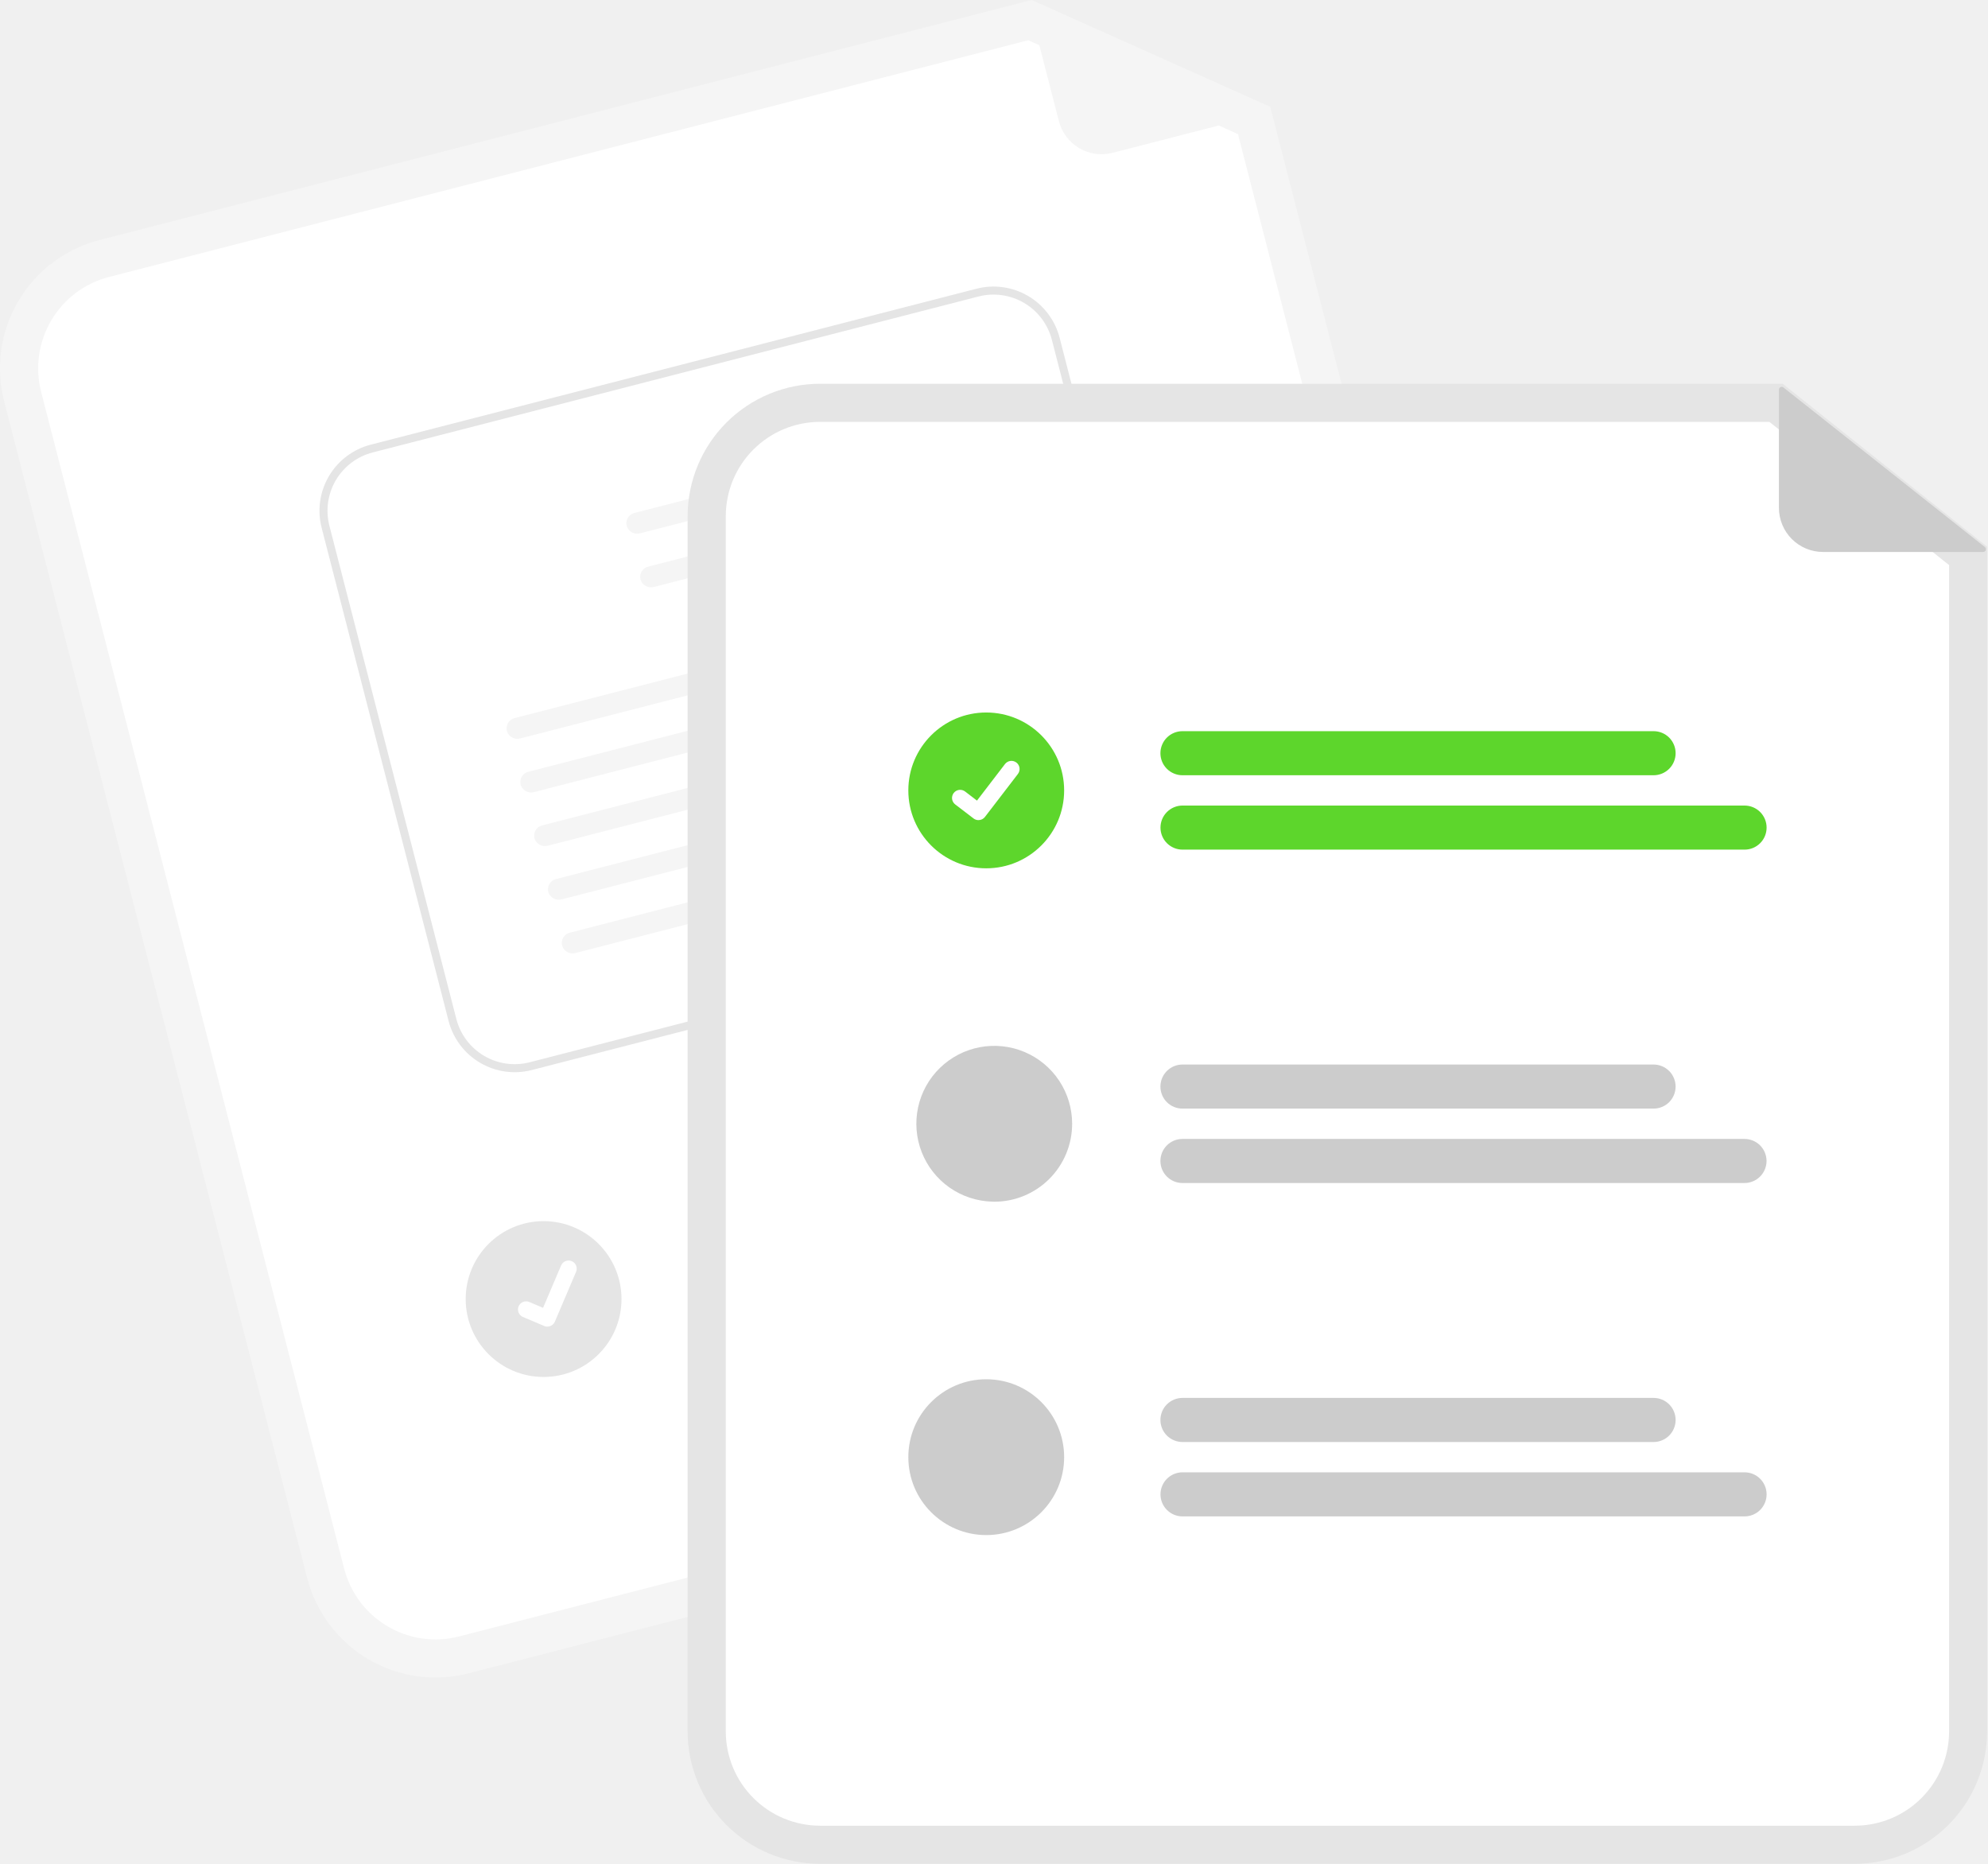
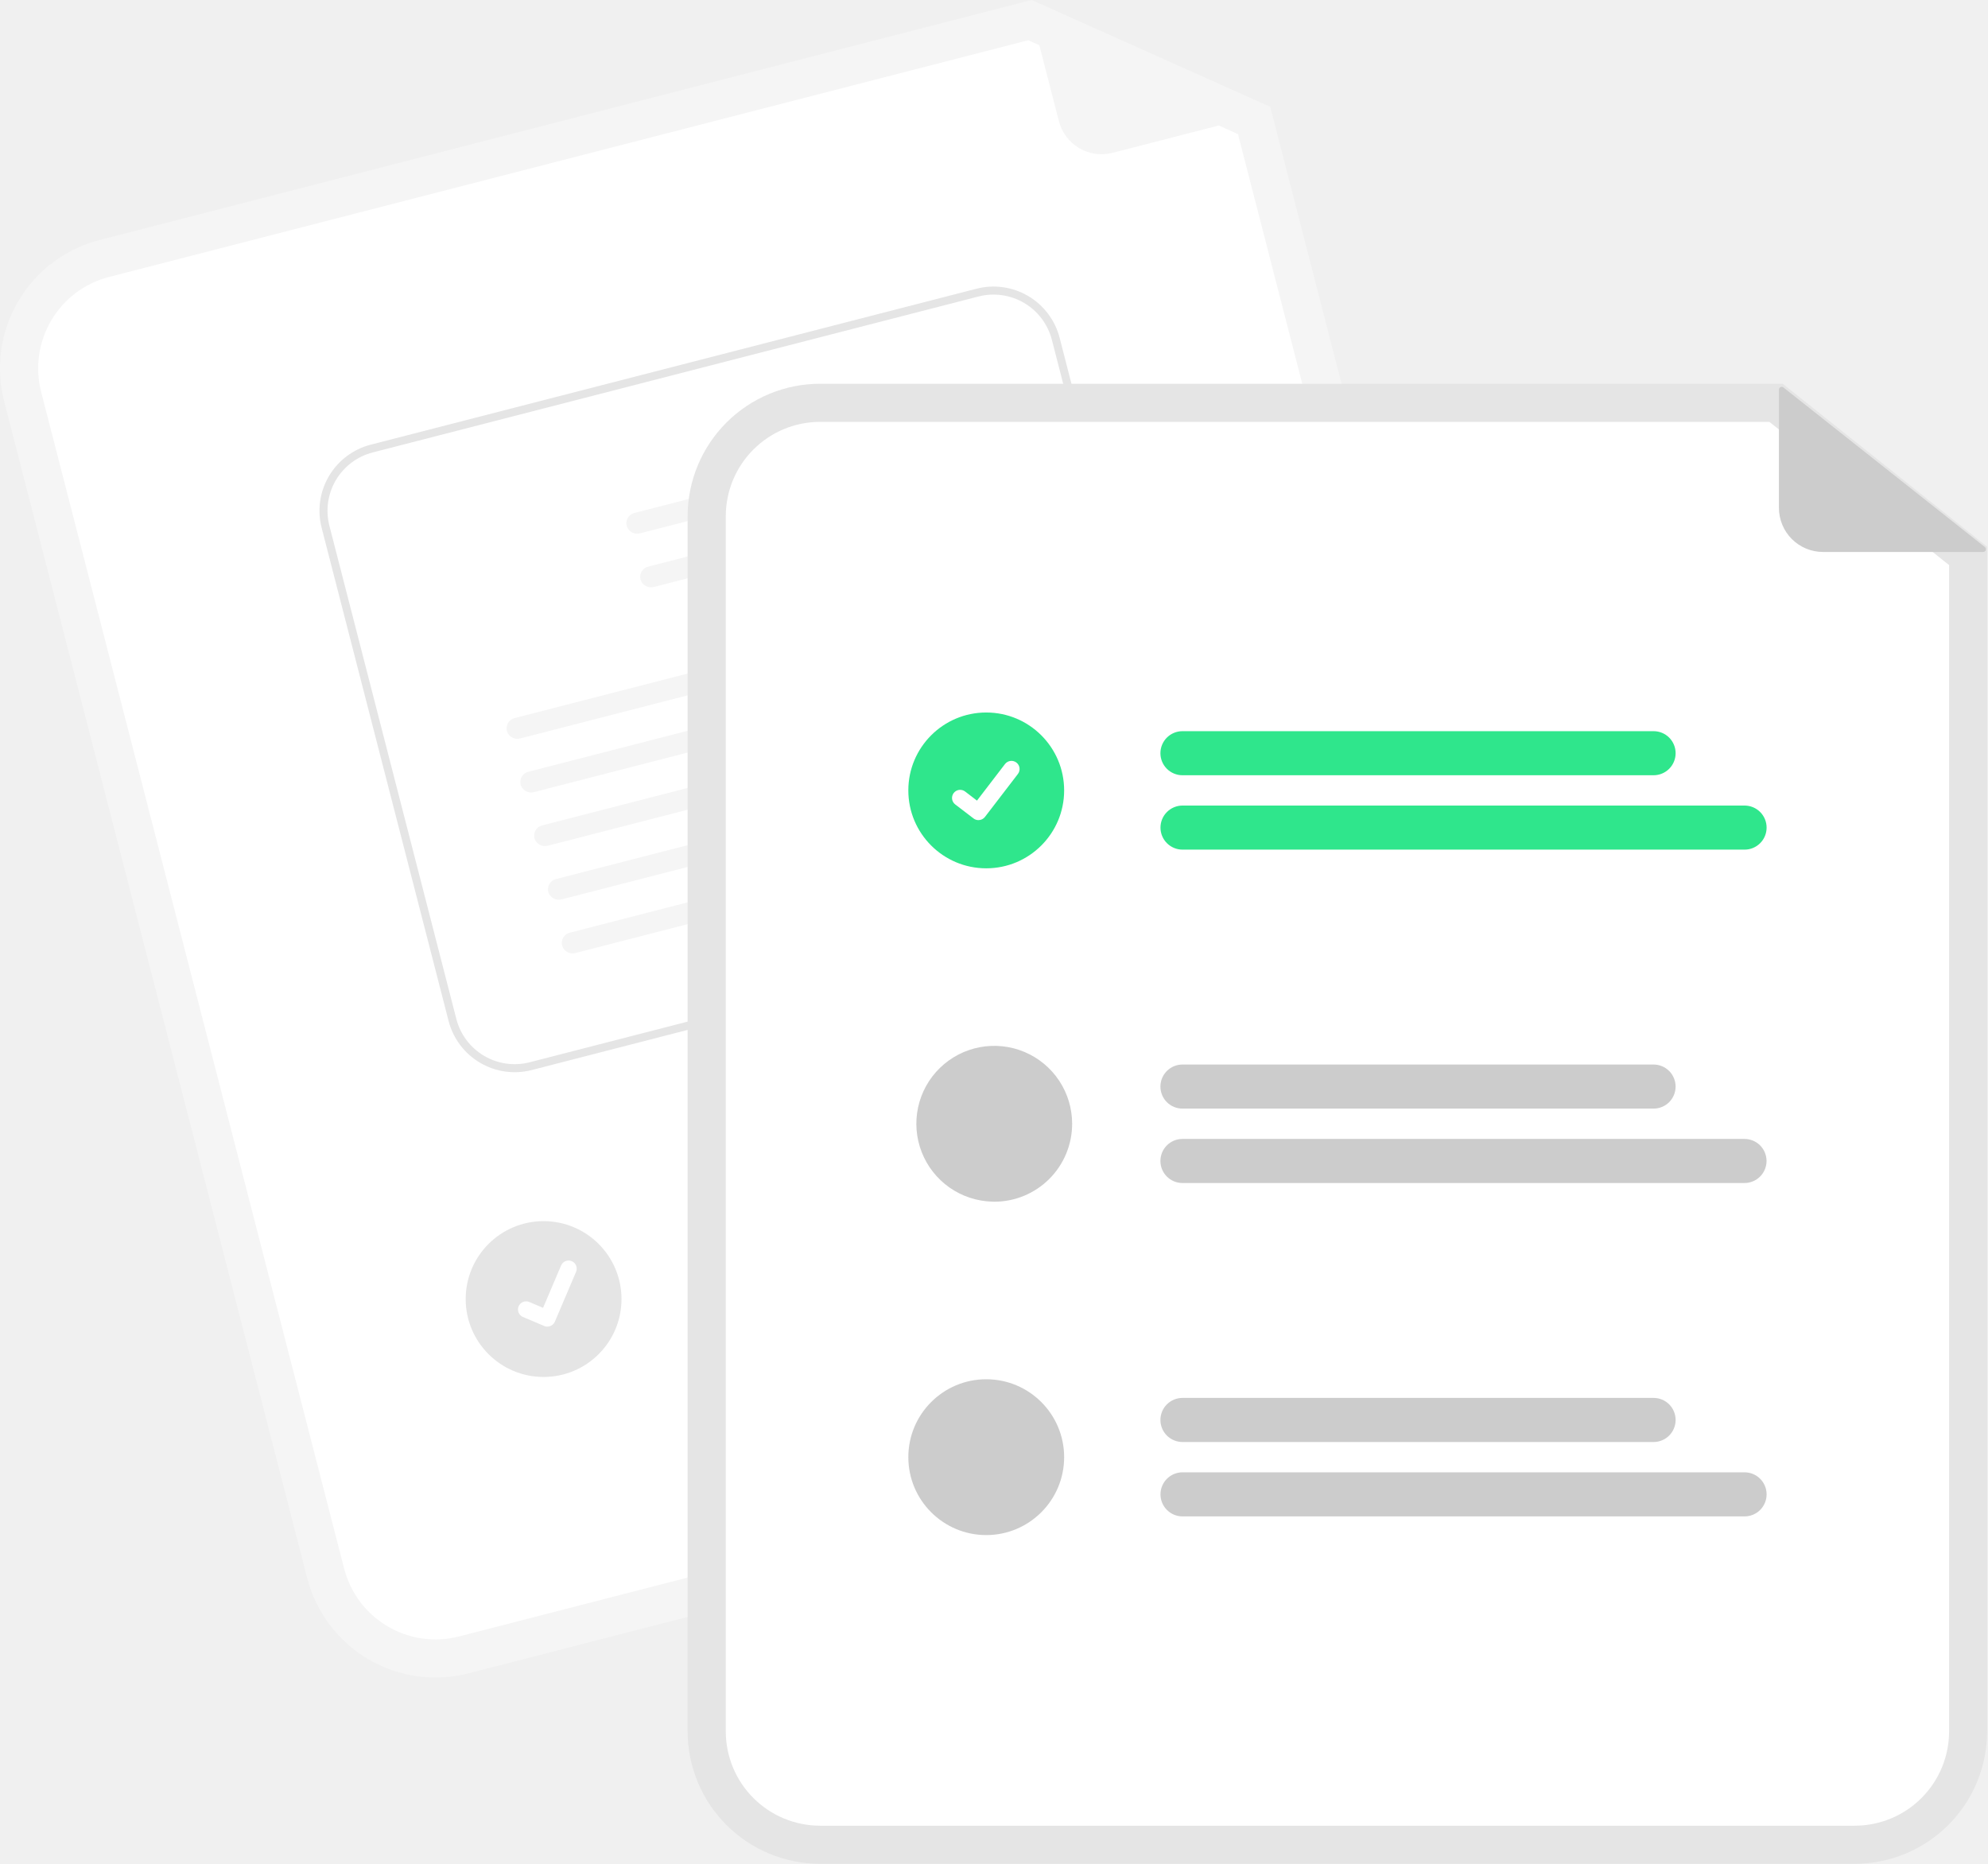
<svg xmlns="http://www.w3.org/2000/svg" width="128" height="120" viewBox="0 0 128 120" fill="none">
  <path d="M94.68 91.124L30.158 107.739C27.97 108.3 25.648 107.97 23.702 106.821C21.757 105.672 20.346 103.799 19.78 101.611L0.267 25.836C-0.294 23.647 0.036 21.325 1.185 19.38C2.334 17.434 4.207 16.024 6.395 15.458L66.422 0L81.786 6.878L100.808 80.746C101.369 82.934 101.039 85.256 99.89 87.202C98.741 89.147 96.868 90.558 94.68 91.124Z" fill="#F5F5F5" />
  <path d="M7.011 17.834C5.453 18.236 4.119 19.241 3.301 20.626C2.483 22.012 2.248 23.665 2.647 25.224L22.16 101C22.563 102.557 23.568 103.892 24.953 104.71C26.339 105.528 27.992 105.763 29.551 105.363L94.073 88.748C95.63 88.345 96.965 87.341 97.783 85.955C98.601 84.57 98.836 82.916 98.436 81.358L79.709 8.634L66.207 2.59L7.011 17.834Z" fill="white" />
  <path d="M81.62 7.269L71.635 9.84C70.906 10.028 70.132 9.918 69.484 9.536C68.836 9.153 68.366 8.528 68.178 7.8L66.279 0.424C66.271 0.392 66.272 0.358 66.282 0.326C66.292 0.294 66.311 0.266 66.336 0.245C66.362 0.223 66.393 0.209 66.426 0.204C66.459 0.2 66.492 0.204 66.523 0.218L81.648 6.935C81.682 6.95 81.71 6.975 81.729 7.007C81.748 7.038 81.756 7.075 81.753 7.112C81.75 7.149 81.735 7.183 81.712 7.212C81.688 7.24 81.656 7.26 81.62 7.269Z" fill="#F5F5F5" />
  <path d="M76.364 71.98L46.988 79.544C46.807 79.591 46.62 79.601 46.435 79.575C46.251 79.549 46.073 79.487 45.912 79.392C45.752 79.297 45.612 79.172 45.5 79.023C45.388 78.874 45.306 78.704 45.26 78.524C45.213 78.343 45.203 78.155 45.229 77.971C45.255 77.786 45.317 77.609 45.412 77.448C45.507 77.288 45.632 77.148 45.781 77.036C45.93 76.924 46.1 76.842 46.28 76.796L75.656 69.231C75.837 69.184 76.024 69.174 76.209 69.2C76.393 69.226 76.571 69.288 76.731 69.383C76.892 69.478 77.032 69.603 77.144 69.752C77.256 69.901 77.338 70.071 77.384 70.251C77.431 70.432 77.441 70.62 77.415 70.804C77.389 70.989 77.327 71.166 77.232 71.327C77.137 71.487 77.012 71.627 76.863 71.739C76.714 71.851 76.544 71.933 76.364 71.98Z" fill="#CCCCCC" />
  <path d="M83.236 75.158L48.191 84.182C47.827 84.276 47.44 84.222 47.116 84.03C46.791 83.839 46.557 83.526 46.463 83.162C46.369 82.797 46.424 82.411 46.615 82.087C46.806 81.762 47.119 81.528 47.483 81.434L82.528 72.409C82.892 72.316 83.279 72.371 83.603 72.562C83.927 72.754 84.161 73.066 84.255 73.43C84.349 73.794 84.294 74.181 84.103 74.505C83.912 74.829 83.6 75.064 83.236 75.158Z" fill="#CCCCCC" />
  <path d="M35 88.655C37.77 88.655 40.016 86.409 40.016 83.639C40.016 80.869 37.77 78.623 35 78.623C32.23 78.623 29.984 80.869 29.984 83.639C29.984 86.409 32.23 88.655 35 88.655Z" fill="#E5E5E5" />
  <path d="M73.244 58.853L34.23 68.896C33.102 69.185 31.906 69.014 30.904 68.422C29.902 67.831 29.175 66.865 28.884 65.739L20.708 33.977C20.419 32.849 20.589 31.653 21.181 30.651C21.773 29.649 22.738 28.922 23.865 28.631L62.879 18.588C64.007 18.299 65.203 18.47 66.205 19.061C67.207 19.653 67.934 20.619 68.225 21.745L76.401 53.507C76.69 54.634 76.52 55.83 75.928 56.833C75.336 57.835 74.371 58.561 73.244 58.853Z" fill="white" />
  <path d="M73.244 58.853L34.23 68.896C33.102 69.185 31.906 69.014 30.904 68.422C29.902 67.831 29.175 66.865 28.884 65.739L20.708 33.977C20.419 32.849 20.589 31.653 21.181 30.651C21.773 29.649 22.738 28.922 23.865 28.631L62.879 18.588C64.007 18.299 65.203 18.47 66.205 19.061C67.207 19.653 67.934 20.619 68.225 21.745L76.401 53.507C76.69 54.634 76.52 55.83 75.928 56.833C75.336 57.835 74.371 58.561 73.244 58.853ZM23.994 29.131C23 29.388 22.148 30.029 21.625 30.914C21.103 31.798 20.953 32.853 21.208 33.848L29.384 65.61C29.641 66.604 30.282 67.456 31.166 67.978C32.051 68.5 33.106 68.65 34.101 68.395L73.115 58.353C74.109 58.096 74.961 57.455 75.483 56.57C76.006 55.686 76.156 54.63 75.901 53.636L67.725 21.874C67.468 20.88 66.827 20.028 65.942 19.506C65.058 18.984 64.003 18.834 63.008 19.088L23.994 29.131Z" fill="#E5E5E5" />
  <path d="M60.904 29.268L41.214 34.336C41.042 34.384 40.858 34.365 40.699 34.283C40.541 34.2 40.419 34.061 40.36 33.892C40.332 33.804 40.322 33.712 40.331 33.62C40.341 33.528 40.369 33.439 40.413 33.358C40.458 33.278 40.519 33.207 40.592 33.151C40.665 33.094 40.749 33.053 40.838 33.03L60.881 27.871C61.691 28.281 61.478 29.12 60.904 29.268Z" fill="#F5F5F5" />
  <path d="M61.795 32.721L42.105 37.79C41.932 37.838 41.748 37.819 41.59 37.736C41.431 37.654 41.31 37.514 41.25 37.346C41.222 37.258 41.213 37.165 41.222 37.073C41.231 36.982 41.259 36.893 41.304 36.812C41.349 36.731 41.41 36.66 41.483 36.604C41.556 36.548 41.639 36.507 41.729 36.484L61.772 31.324C62.581 31.735 62.369 32.574 61.795 32.721Z" fill="#F5F5F5" />
  <path d="M63.55 39.807L33.499 47.543C33.327 47.591 33.143 47.572 32.984 47.49C32.826 47.407 32.704 47.268 32.645 47.099C32.617 47.011 32.608 46.918 32.617 46.827C32.626 46.735 32.654 46.646 32.699 46.565C32.743 46.484 32.804 46.414 32.877 46.357C32.95 46.301 33.034 46.26 33.123 46.237L63.527 38.41C64.337 38.821 64.124 39.66 63.55 39.807Z" fill="#F5F5F5" />
  <path d="M64.436 43.262L34.386 50.998C34.214 51.046 34.03 51.027 33.871 50.944C33.713 50.862 33.591 50.722 33.532 50.554C33.504 50.466 33.494 50.373 33.503 50.282C33.513 50.19 33.541 50.101 33.585 50.02C33.63 49.939 33.691 49.868 33.764 49.812C33.837 49.756 33.921 49.715 34.01 49.692L64.414 41.865C65.224 42.276 65.01 43.115 64.436 43.262Z" fill="#F5F5F5" />
  <path d="M65.327 46.715L35.276 54.45C35.104 54.498 34.92 54.479 34.762 54.397C34.603 54.315 34.482 54.175 34.422 54.007C34.394 53.919 34.385 53.826 34.394 53.734C34.403 53.642 34.431 53.553 34.476 53.473C34.521 53.392 34.581 53.321 34.654 53.265C34.727 53.208 34.811 53.167 34.901 53.144L65.305 45.318C66.114 45.728 65.901 46.567 65.327 46.715Z" fill="#F5F5F5" />
  <path d="M66.218 50.169L36.167 57.905C35.995 57.953 35.811 57.934 35.652 57.851C35.494 57.769 35.372 57.63 35.313 57.461C35.285 57.373 35.275 57.28 35.285 57.188C35.294 57.097 35.322 57.008 35.367 56.927C35.411 56.846 35.472 56.776 35.545 56.719C35.618 56.663 35.702 56.622 35.791 56.599L66.195 48.772C67.005 49.182 66.792 50.022 66.218 50.169Z" fill="#F5F5F5" />
  <path d="M67.108 53.623L37.058 61.358C36.886 61.406 36.702 61.387 36.543 61.304C36.384 61.222 36.263 61.083 36.203 60.914C36.176 60.826 36.166 60.733 36.175 60.642C36.185 60.55 36.212 60.461 36.257 60.38C36.302 60.299 36.363 60.229 36.436 60.172C36.509 60.116 36.593 60.075 36.682 60.052L67.086 52.225C67.895 52.636 67.682 53.475 67.108 53.623Z" fill="#F5F5F5" />
  <path d="M35.373 85.397C35.264 85.426 35.148 85.418 35.044 85.375L35.038 85.372L33.671 84.793C33.608 84.766 33.55 84.727 33.502 84.678C33.454 84.629 33.416 84.57 33.39 84.507C33.364 84.443 33.351 84.374 33.352 84.306C33.352 84.237 33.366 84.169 33.393 84.105C33.42 84.042 33.459 83.984 33.509 83.936C33.558 83.888 33.616 83.85 33.68 83.824C33.744 83.799 33.812 83.786 33.881 83.787C33.95 83.787 34.018 83.802 34.081 83.829L34.967 84.205L36.127 81.476C36.154 81.412 36.193 81.355 36.242 81.307C36.291 81.259 36.349 81.221 36.413 81.195C36.477 81.169 36.545 81.156 36.614 81.157C36.682 81.158 36.75 81.172 36.814 81.199L36.807 81.217L36.814 81.199C36.942 81.253 37.043 81.356 37.095 81.485C37.147 81.614 37.145 81.758 37.091 81.886L35.726 85.095C35.694 85.169 35.646 85.235 35.585 85.287C35.524 85.339 35.451 85.377 35.373 85.397L35.373 85.397Z" fill="white" />
  <path d="M119.422 120H52.795C50.536 119.998 48.37 119.099 46.772 117.501C45.175 115.904 44.276 113.738 44.273 111.478V33.23C44.276 30.971 45.175 28.805 46.772 27.207C48.37 25.61 50.536 24.711 52.795 24.708H114.781L127.944 35.2V111.478C127.942 113.738 127.043 115.904 125.446 117.501C123.848 119.099 121.682 119.998 119.422 120Z" fill="#E5E5E5" />
  <path d="M52.799 27.162C51.19 27.163 49.648 27.803 48.51 28.941C47.372 30.079 46.732 31.621 46.73 33.23V111.478C46.732 113.087 47.372 114.63 48.51 115.767C49.648 116.905 51.19 117.545 52.799 117.547H119.426C121.035 117.545 122.578 116.905 123.715 115.767C124.853 114.63 125.493 113.087 125.495 111.478V36.382L113.926 27.162H52.799Z" fill="white" />
-   <path d="M106.468 49.914H76.134C75.758 49.914 75.397 49.764 75.13 49.498C74.864 49.232 74.715 48.871 74.715 48.495C74.715 48.118 74.864 47.758 75.13 47.491C75.397 47.225 75.758 47.076 76.134 47.076H106.468C106.845 47.076 107.206 47.225 107.472 47.491C107.738 47.758 107.887 48.118 107.887 48.495C107.887 48.871 107.738 49.232 107.472 49.498C107.206 49.764 106.845 49.914 106.468 49.914Z" fill="#5DD62C" />
-   <path d="M112.324 54.703H76.136C75.76 54.703 75.4 54.553 75.134 54.287C74.868 54.021 74.719 53.66 74.719 53.284C74.719 52.908 74.868 52.548 75.134 52.282C75.4 52.016 75.76 51.866 76.136 51.865H112.324C112.511 51.865 112.696 51.901 112.868 51.973C113.04 52.044 113.197 52.148 113.329 52.28C113.461 52.412 113.566 52.569 113.637 52.741C113.709 52.913 113.745 53.098 113.745 53.284C113.745 53.471 113.709 53.656 113.637 53.828C113.566 54 113.461 54.157 113.329 54.288C113.197 54.42 113.04 54.525 112.868 54.596C112.696 54.667 112.511 54.704 112.324 54.703Z" fill="#5DD62C" />
+   <path d="M106.468 49.914H76.134C75.758 49.914 75.397 49.764 75.13 49.498C74.864 49.232 74.715 48.871 74.715 48.495C74.715 48.118 74.864 47.758 75.13 47.491C75.397 47.225 75.758 47.076 76.134 47.076H106.468C106.845 47.076 107.206 47.225 107.472 47.491C107.738 47.758 107.887 48.118 107.887 48.495C107.887 48.871 107.738 49.232 107.472 49.498C107.206 49.764 106.845 49.914 106.468 49.914Z" fill="#2FE68C" />
+   <path d="M112.324 54.703H76.136C75.76 54.703 75.4 54.553 75.134 54.287C74.868 54.021 74.719 53.66 74.719 53.284C74.719 52.908 74.868 52.548 75.134 52.282C75.4 52.016 75.76 51.866 76.136 51.865H112.324C112.511 51.865 112.696 51.901 112.868 51.973C113.04 52.044 113.197 52.148 113.329 52.28C113.461 52.412 113.566 52.569 113.637 52.741C113.709 52.913 113.745 53.098 113.745 53.284C113.745 53.471 113.709 53.656 113.637 53.828C113.566 54 113.461 54.157 113.329 54.288C113.197 54.42 113.04 54.525 112.868 54.596C112.696 54.667 112.511 54.704 112.324 54.703Z" fill="#2FE68C" />
  <path d="M106.467 68.539H76.134C75.757 68.539 75.397 68.689 75.13 68.955C74.864 69.221 74.715 69.582 74.715 69.958C74.715 70.335 74.864 70.695 75.13 70.962C75.397 71.228 75.757 71.377 76.134 71.377H106.467C106.844 71.377 107.204 71.228 107.471 70.962C107.737 70.695 107.886 70.335 107.886 69.958C107.886 69.582 107.737 69.221 107.471 68.955C107.204 68.689 106.844 68.539 106.467 68.539Z" fill="#CCCCCC" />
  <path d="M112.322 73.33H76.134C75.757 73.33 75.397 73.479 75.13 73.745C74.864 74.011 74.715 74.372 74.715 74.749C74.715 75.125 74.864 75.486 75.13 75.752C75.397 76.018 75.757 76.168 76.134 76.168H112.322C112.698 76.168 113.059 76.018 113.325 75.752C113.591 75.486 113.741 75.125 113.741 74.749C113.741 74.372 113.591 74.011 113.325 73.745C113.059 73.479 112.698 73.33 112.322 73.33Z" fill="#CCCCCC" />
  <path d="M106.468 92.843H76.134C75.758 92.843 75.397 92.693 75.13 92.427C74.864 92.161 74.715 91.8 74.715 91.424C74.715 91.047 74.864 90.686 75.13 90.42C75.397 90.154 75.758 90.004 76.134 90.004H106.468C106.845 90.004 107.206 90.154 107.472 90.42C107.738 90.686 107.887 91.047 107.887 91.424C107.887 91.8 107.738 92.161 107.472 92.427C107.206 92.693 106.845 92.843 106.468 92.843Z" fill="#CCCCCC" />
  <path d="M112.324 97.633H76.136C75.76 97.632 75.4 97.483 75.134 97.216C74.868 96.95 74.719 96.59 74.719 96.214C74.719 95.838 74.868 95.477 75.134 95.211C75.4 94.945 75.76 94.795 76.136 94.794H112.324C112.511 94.794 112.696 94.831 112.868 94.902C113.04 94.973 113.197 95.078 113.329 95.209C113.461 95.341 113.566 95.498 113.637 95.67C113.709 95.842 113.745 96.027 113.745 96.214C113.745 96.4 113.709 96.585 113.637 96.757C113.566 96.929 113.461 97.086 113.329 97.218C113.197 97.35 113.04 97.454 112.868 97.525C112.696 97.597 112.511 97.633 112.324 97.633Z" fill="#CCCCCC" />
-   <path d="M63.5 55.906C66.27 55.906 68.516 53.66 68.516 50.89C68.516 48.12 66.27 45.874 63.5 45.874C60.73 45.874 58.484 48.12 58.484 50.89C58.484 53.66 60.73 55.906 63.5 55.906Z" fill="#5DD62C" />
+   <path d="M63.5 55.906C66.27 55.906 68.516 53.66 68.516 50.89C68.516 48.12 66.27 45.874 63.5 45.874C60.73 45.874 58.484 48.12 58.484 50.89C58.484 53.66 60.73 55.906 63.5 55.906Z" fill="#2FE68C" />
  <path d="M63 52.803C62.887 52.803 62.778 52.767 62.687 52.699L62.682 52.695L61.503 51.793C61.448 51.751 61.402 51.699 61.368 51.639C61.333 51.58 61.311 51.514 61.301 51.446C61.292 51.377 61.297 51.308 61.315 51.241C61.332 51.175 61.363 51.112 61.405 51.058C61.447 51.003 61.499 50.957 61.559 50.923C61.618 50.888 61.684 50.866 61.753 50.857C61.821 50.848 61.89 50.853 61.957 50.871C62.023 50.889 62.086 50.919 62.14 50.961L62.904 51.547L64.708 49.193C64.75 49.139 64.802 49.093 64.862 49.058C64.921 49.024 64.987 49.002 65.055 48.992C65.123 48.983 65.193 48.988 65.259 49.006C65.326 49.024 65.388 49.054 65.442 49.096L65.431 49.112L65.443 49.096C65.553 49.181 65.625 49.306 65.643 49.443C65.661 49.581 65.624 49.72 65.54 49.831L63.417 52.598C63.368 52.662 63.305 52.713 63.233 52.749C63.161 52.784 63.081 52.803 63.001 52.802L63 52.803Z" fill="white" />
  <path d="M69.031 72.354C69.031 73.013 68.902 73.665 68.65 74.274C68.398 74.883 68.029 75.436 67.563 75.902C67.097 76.368 66.544 76.737 65.936 76.99C65.327 77.242 64.675 77.372 64.016 77.372C63.973 77.373 63.93 77.371 63.887 77.367C62.901 77.341 61.944 77.026 61.136 76.459C60.328 75.893 59.706 75.101 59.346 74.182C58.986 73.263 58.905 72.259 59.113 71.295C59.321 70.33 59.809 69.449 60.515 68.76C61.222 68.072 62.116 67.607 63.085 67.424C64.055 67.241 65.057 67.348 65.966 67.731C66.875 68.115 67.65 68.758 68.196 69.58C68.741 70.403 69.031 71.367 69.031 72.354Z" fill="#CCCCCC" />
  <path d="M63.5 98.835C66.27 98.835 68.516 96.589 68.516 93.819C68.516 91.049 66.27 88.803 63.5 88.803C60.73 88.803 58.484 91.049 58.484 93.819C58.484 96.589 60.73 98.835 63.5 98.835Z" fill="#CCCCCC" />
  <path d="M127.689 35.538H117.377C116.625 35.538 115.903 35.239 115.37 34.706C114.838 34.174 114.539 33.452 114.539 32.7V25.084C114.539 25.05 114.548 25.018 114.566 24.989C114.584 24.961 114.609 24.939 114.639 24.924C114.669 24.909 114.703 24.904 114.736 24.907C114.769 24.911 114.8 24.924 114.827 24.945L127.799 35.221C127.828 35.244 127.849 35.276 127.859 35.311C127.869 35.346 127.868 35.384 127.856 35.419C127.844 35.453 127.822 35.484 127.792 35.505C127.762 35.526 127.726 35.538 127.689 35.538Z" fill="#CCCCCC" />
</svg>
